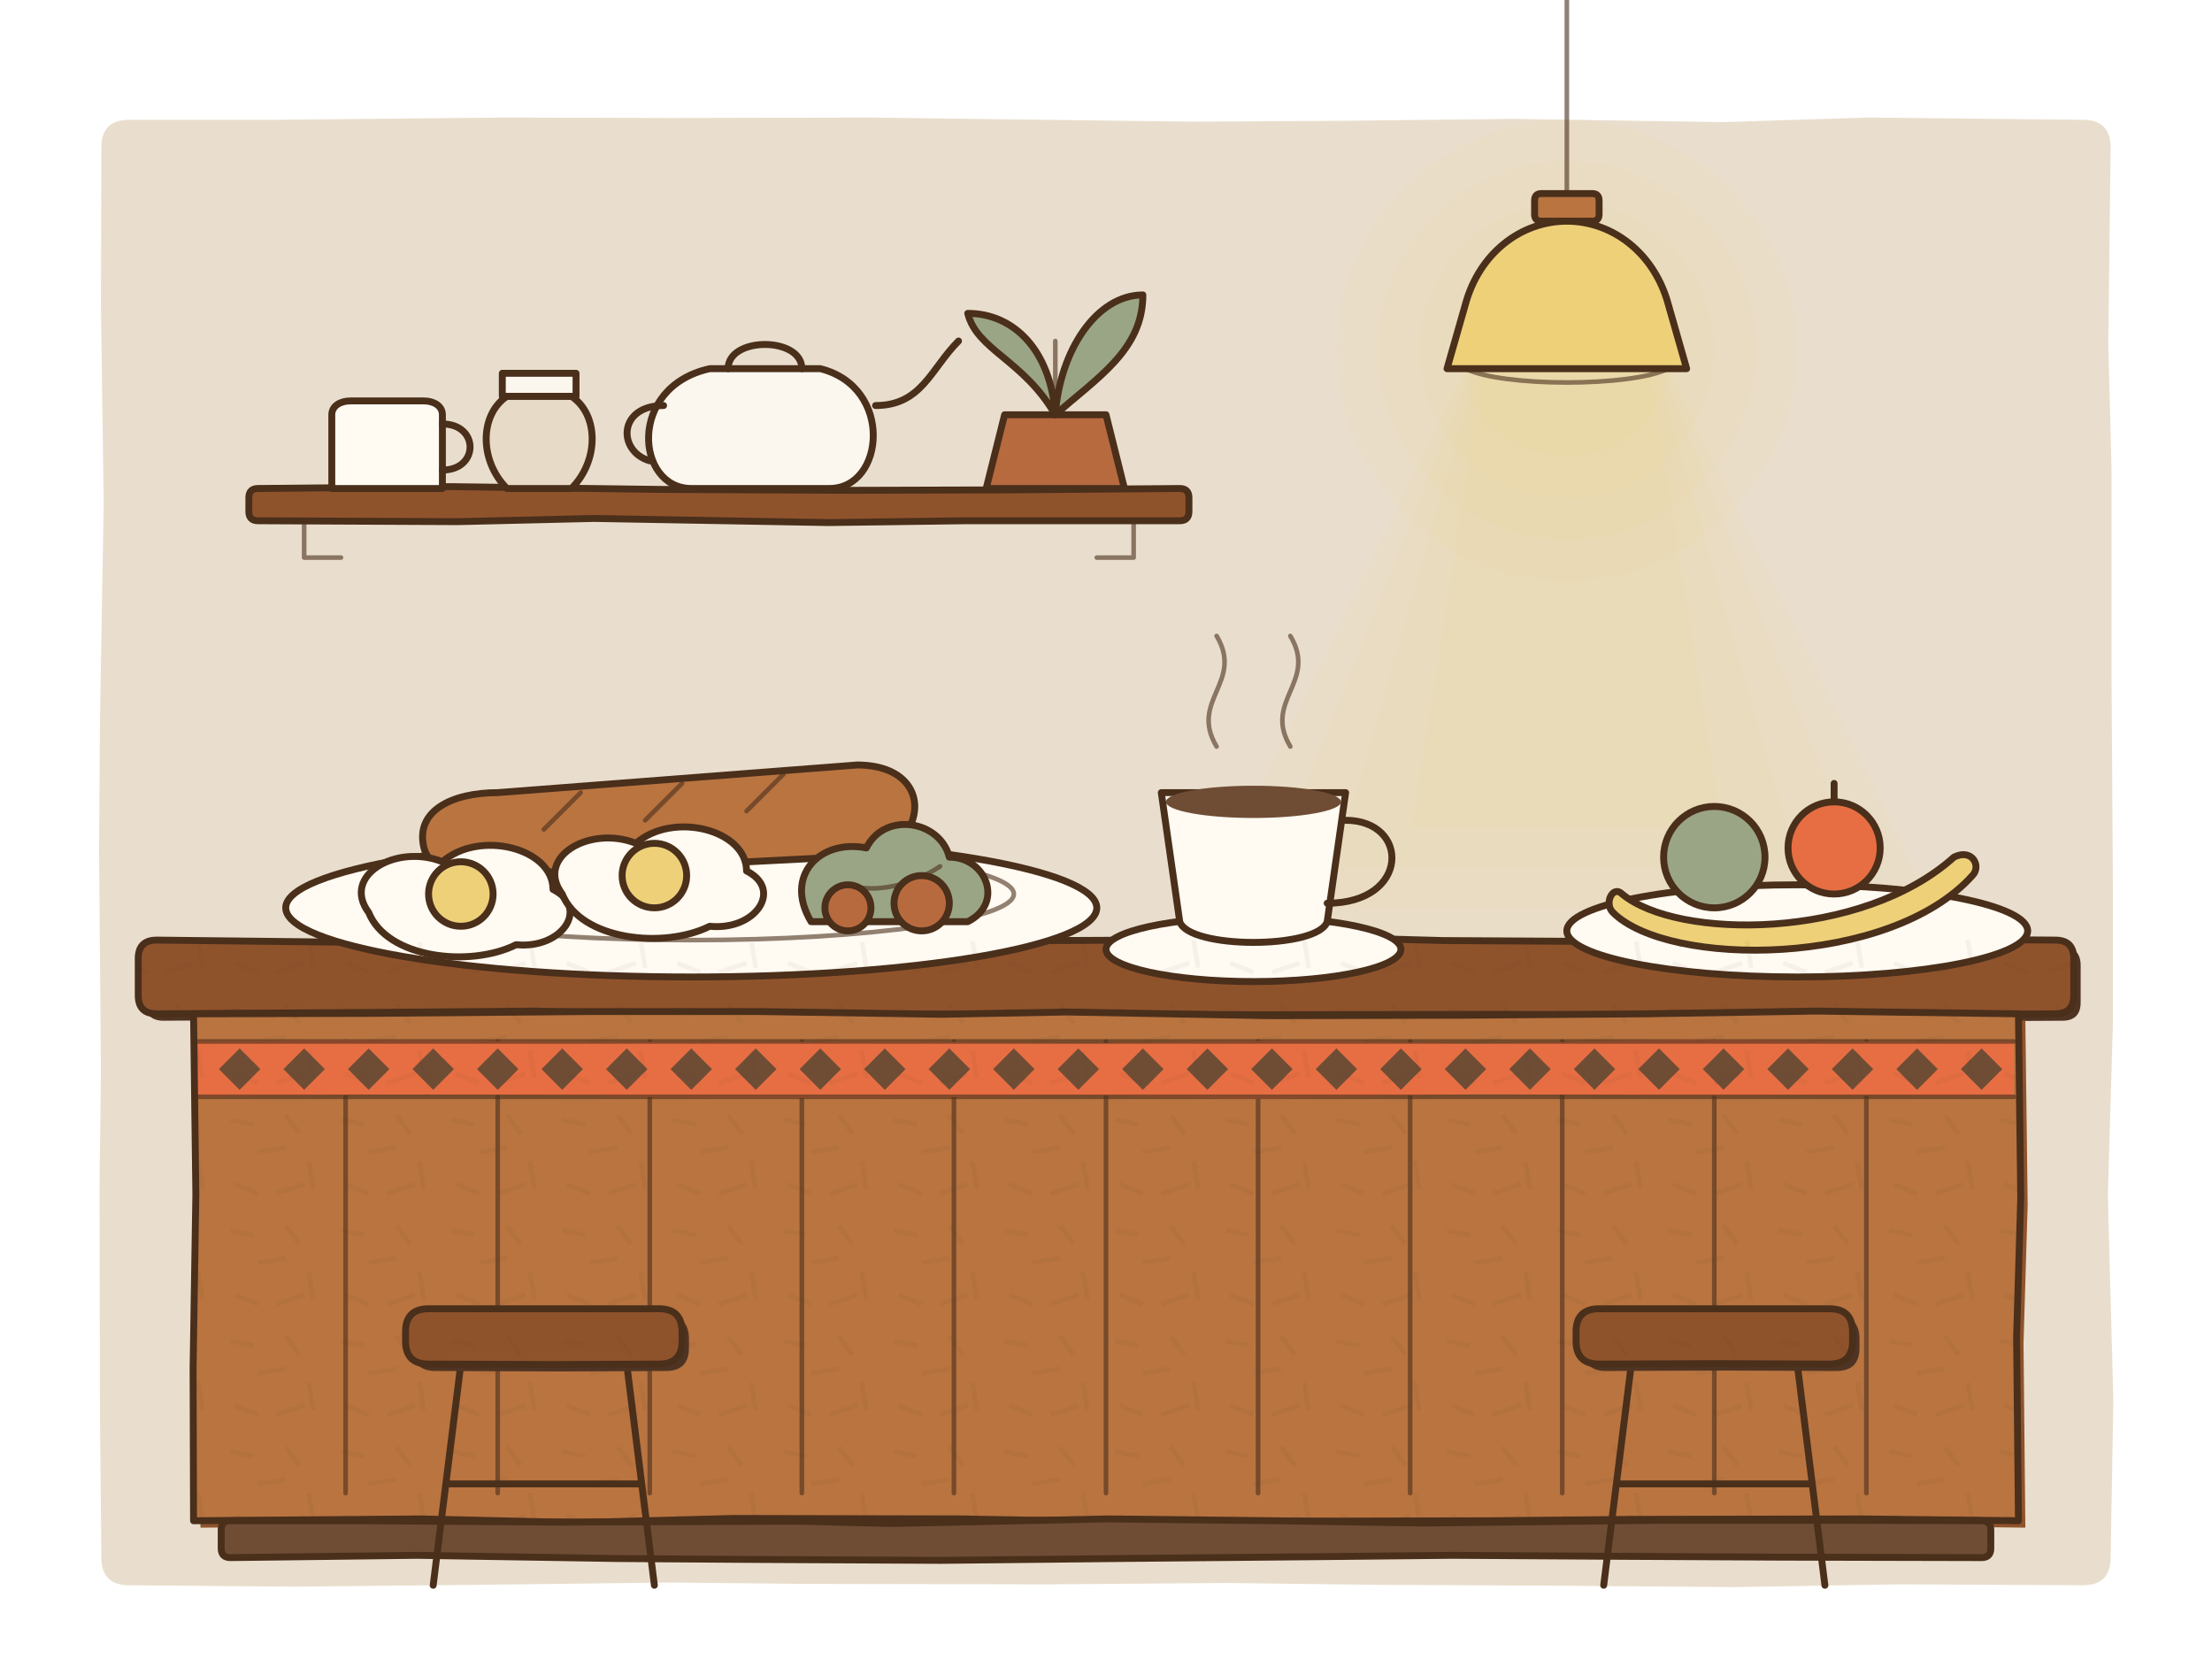
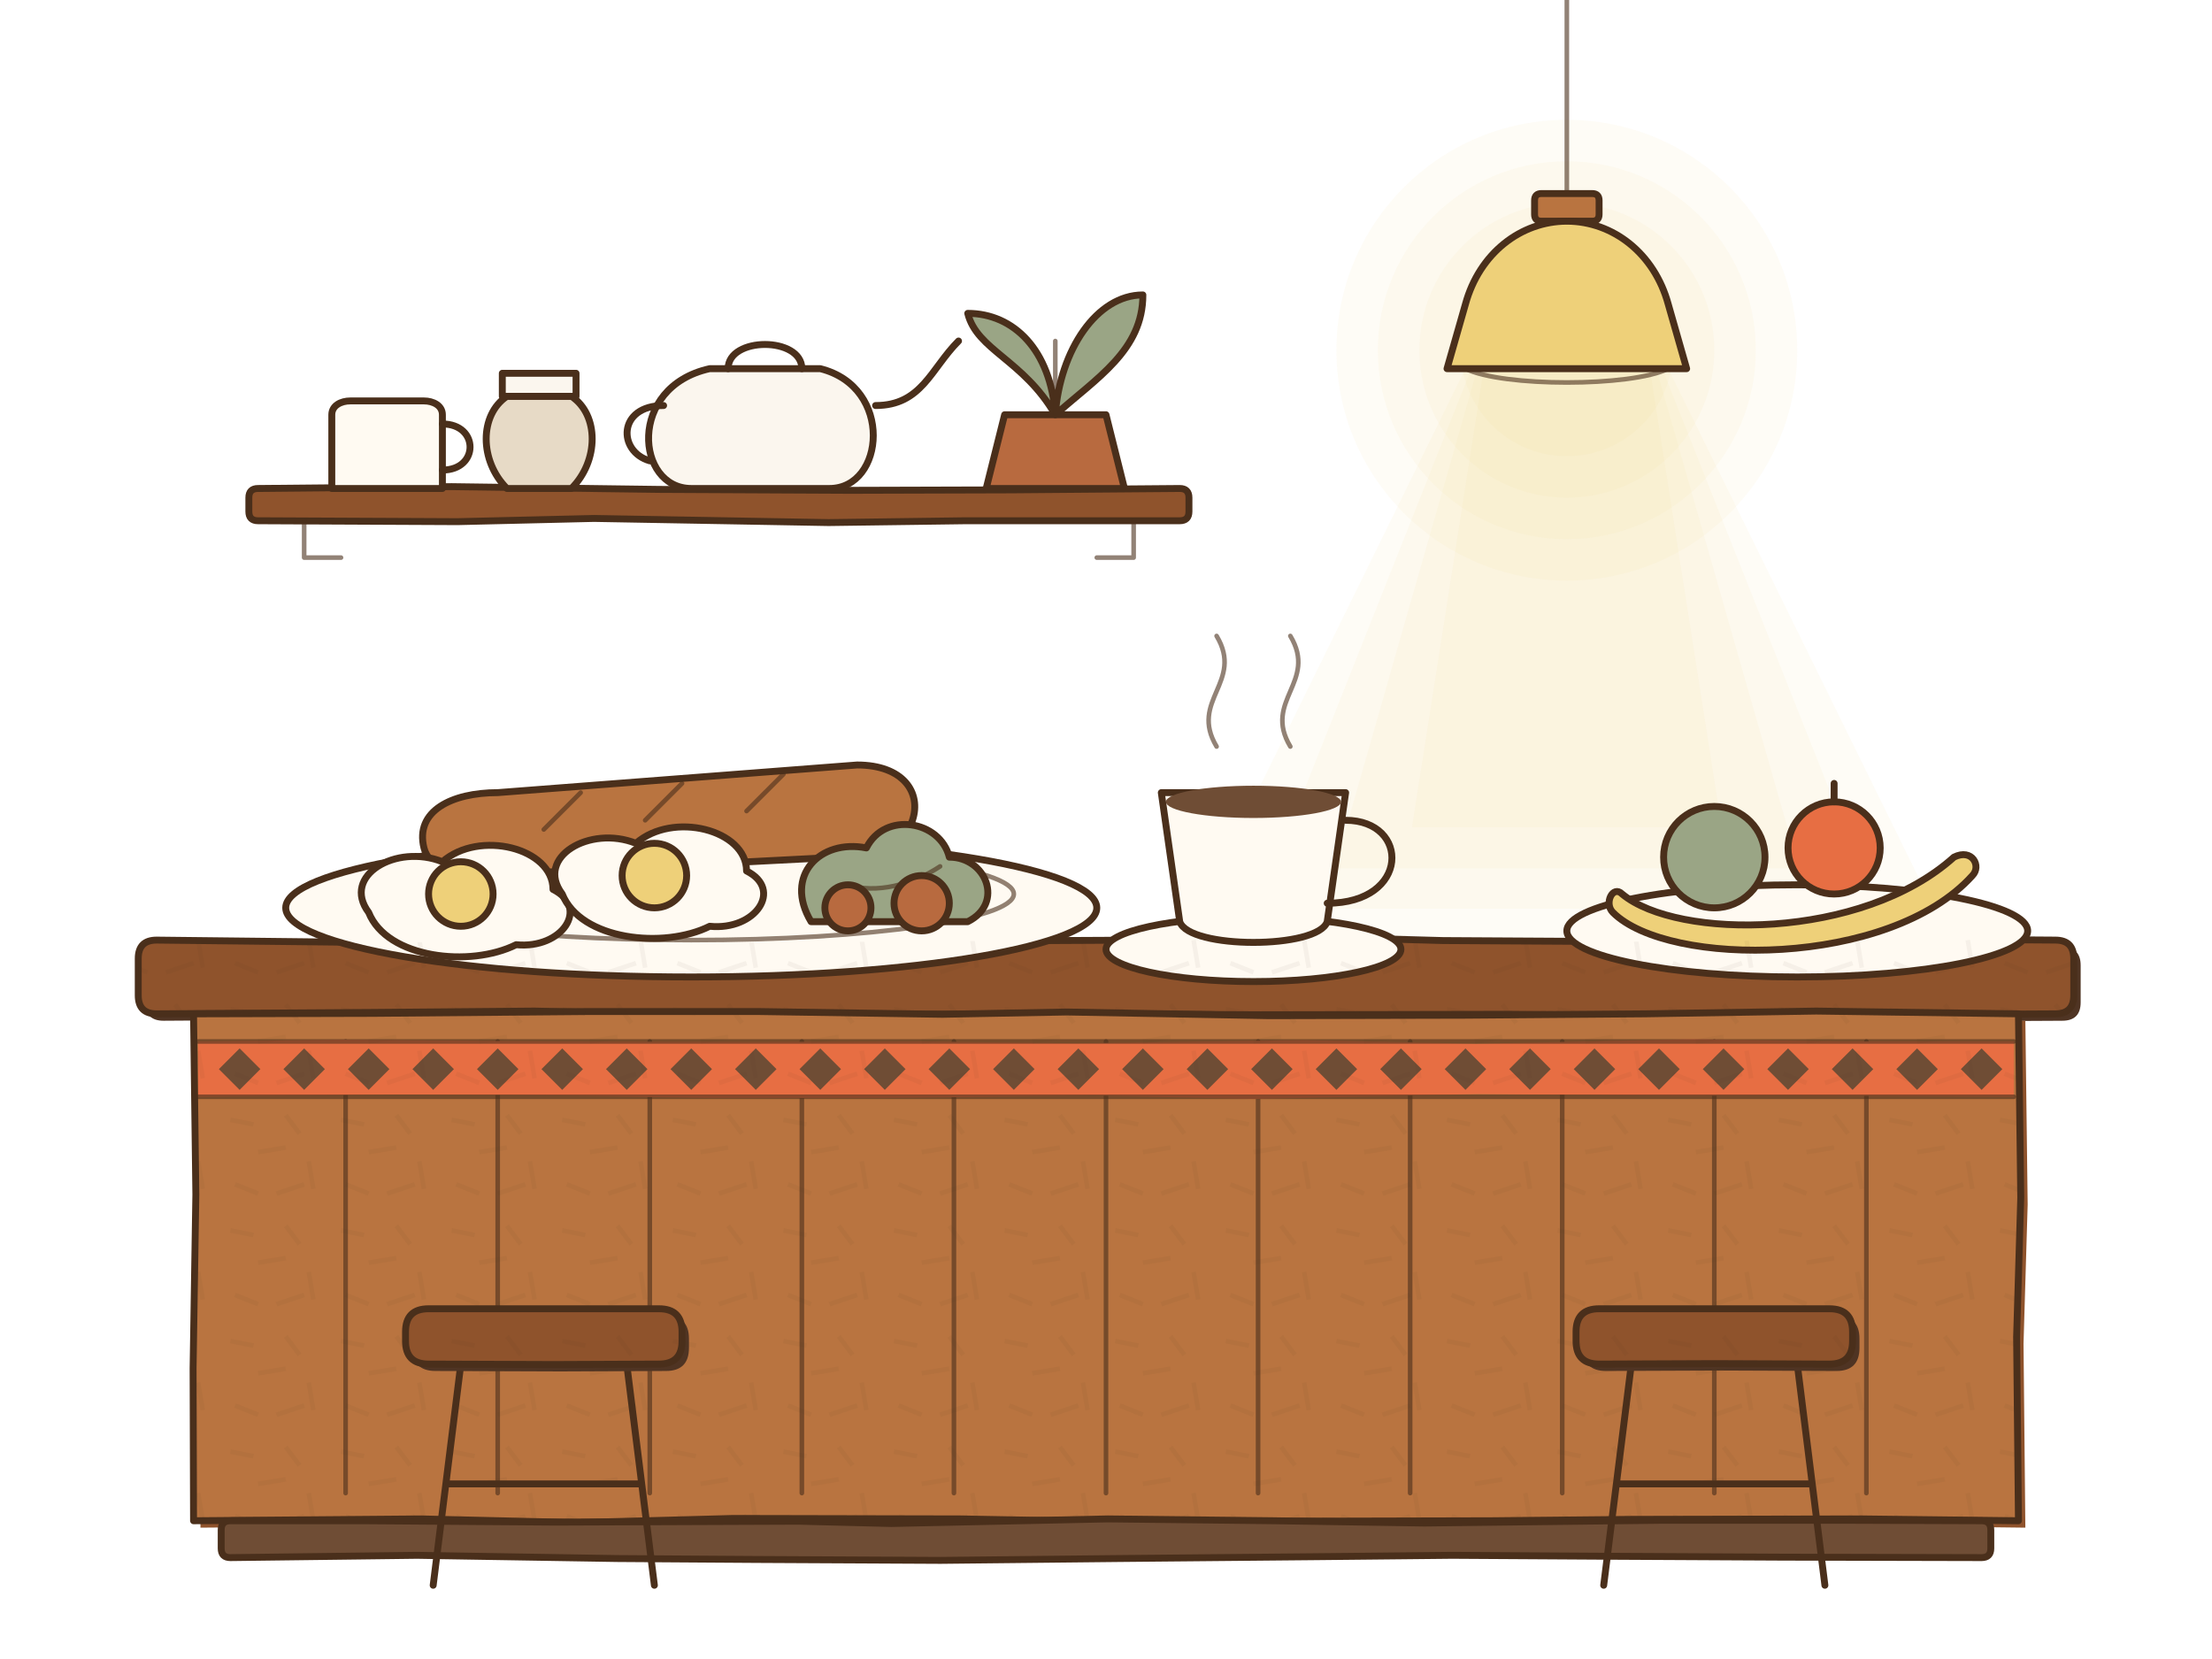
<svg xmlns="http://www.w3.org/2000/svg" viewBox="0 0 480 360" width="480" height="360">
-   <style>.f,.l,.h{stroke:#4a2f1b;stroke-linecap:round;stroke-linejoin:round;vector-effect:non-scaling-stroke}.f,.l{stroke-width:1.5}.l,.h{fill:none}.h{stroke-width:1;stroke-opacity:.6}.s3{fill:#e9decd}.wd,.ew{fill:#8f532c}.p,.lp{fill:#fffaf2}.c{fill:#fbf6ee}.s{fill:#e7dac6}.r{fill:#b86a3f}.g{fill:#9aa585}.w{fill:#b97440}.y{fill:#eed079}.b{fill:#6f4d35}.a{fill:#e76e43}.e{transform:translate(1.5px,1.5px)}.ed{fill:#4f3423}.hl{fill:#eed079;opacity:.07}.fb{fill:none;stroke:#4a2f1b;stroke-opacity:.05}@media (prefers-color-scheme:dark){.f,.l,.h,.fb{stroke:#dccdb6}.s3{fill:#312419}.wd{fill:#5e3219}.p{fill:#3a2b1f}.c{fill:#2c1e13}.s{fill:#3a2c20}.r{fill:#8f5334}.g{fill:#6f7a60}.w{fill:#7d4526}.b{fill:#8a6444}.lp{fill:#d8c59b}.e{transform:translate(0,-1.5px);fill:#8a7444}}</style>
+   <style>.f,.l,.h{stroke:#4a2f1b;stroke-linecap:round;stroke-linejoin:round;vector-effect:non-scaling-stroke}.f,.l{stroke-width:1.5}.l,.h{fill:none}.h{stroke-width:1;stroke-opacity:.6}.wd,.ew{fill:#8f532c}.p,.lp{fill:#fffaf2}.c{fill:#fbf6ee}.s{fill:#e7dac6}.r{fill:#b86a3f}.g{fill:#9aa585}.w{fill:#b97440}.y{fill:#eed079}.b{fill:#6f4d35}.a{fill:#e76e43}.e{transform:translate(1.5px,1.5px)}.ed{fill:#4f3423}.hl{fill:#eed079;opacity:.07}.fb{fill:none;stroke:#4a2f1b;stroke-opacity:.05}@media (prefers-color-scheme:dark){.f,.l,.h,.fb{stroke:#dccdb6}.wd{fill:#5e3219}.p{fill:#3a2b1f}.c{fill:#2c1e13}.s{fill:#3a2c20}.r{fill:#8f5334}.g{fill:#6f7a60}.w{fill:#7d4526}.b{fill:#8a6444}.lp{fill:#d8c59b}.e{transform:translate(0,-1.5px);fill:#8a7444}}</style>
  <defs>
    <pattern id="f" width="24" height="24" patternUnits="userSpaceOnUse">
      <path class="fb" d="M2 3l5 1M14 2l3 4M8 10l6-1M19 12l1 6M3 17l5 2M12 19l6-2" />
    </pattern>
    <clipPath id="k">
      <use href="#q1" />
      <use href="#q2" />
      <use href="#q3" />
      <use href="#q4" />
    </clipPath>
  </defs>
-   <path class="s3" d="M28 26L60 26L109.6 25.5L146.3 25.6L188.9 25.5L218.8 25.9L259.5 26.4L292.4 26.2L328.4 25.8L373.9 26.5L405.6 25.5L452 26Q458 26 458 32L457.5 74.8L458.2 101.6L458.2 146.1L458.5 192.9L458.5 222.2L457.4 259.5L458.6 304L458 338Q458 344 452 344L412.3 343.8L376.5 344.4L338.4 344.1L298.1 343.9L266.2 343.5L227.6 343.8L174.9 343.7L145.3 343.4L104.3 343.9L63.7 344.3L28 344Q22 344 22 338L21.7 308.3L21.6 257.2L21.9 232.6L21.5 184.5L21.7 155.9L22.5 109.2L21.9 66.1L22 32Q22 26 28 26Z" />
  <path class="wd f" d="M56 106L98 105.6L143.1 106.2L184.5 106.4L219.4 106.3L256 106Q258 106 258 108L258 111Q258 113 256 113L209.6 113L179.8 113.4L128.9 112.5L99.3 113.2L56 113Q54 113 54 111L54 108Q54 106 56 106Z" />
  <path class="h" d="M66 113v8h8M246 113v8h-8" />
  <path class="p f" d="M72 106V90C72 88 74 87 76 87H92C94 87 96 88 96 90V106Z" />
  <path class="l" d="M96 92C104 92 104 102 96 102" />
  <path class="c f" d="M150 106C138 106 136 84 154 80H178C194 84 192 106 180 106Z" />
  <path class="l" d="M190 88C200 88 202 80 208 74" />
  <path class="l" d="M144 88C134 88 134 98 141 100" />
  <path class="l" d="M158 80C158 73 174 73 174 80" />
  <path class="s f" d="M110 106C104 100 104 90 110 86H124C130 90 130 100 124 106Z" />
  <path class="c f" d="M109 86H125V81H109Z" />
  <path class="r f" d="M214 106 218 90H240L244 106Z" />
  <path class="g f" d="M229 90C222 78 212 76 210 68C220 68 228 76 229 90C230 76 238 64 248 64C248 76 238 82 229 90Z" />
  <path class="h" d="M229 90V74" />
  <path class="hl" d="M318 80H362L424 206H256Z" />
  <path class="hl" d="M319.3 80H360.7L407.2 197.2H272.8Z" />
  <path class="hl" d="M320.6 80H359.4L390.4 188.4H289.6Z" />
  <path class="hl" d="M322 80H358L373.6 179.5H306.4Z" />
  <circle class="hl" cx="340" cy="76" r="50" />
  <circle class="hl" cx="340" cy="76" r="41" />
  <circle class="hl" cx="340" cy="76" r="32" />
  <circle class="hl" cx="340" cy="76" r="23" />
  <path class="h" d="M340 0V44" />
  <path class="w f" d="M334.5 42L345.5 42Q347 42 347 43.5L347 46.5Q347 48 345.5 48L334.5 48Q333 48 333 46.5L333 43.5Q333 42 334.5 42Z" />
  <path class="y f" d="M314 80 318 66C321 55 330 48 340 48C350 48 359 55 362 66L366 80Z" />
  <path class="h" d="M318 80C326 84 354 84 362 80" />
  <path class="e ed" d="M34 204L78.9 204.5L118.2 204.4L156.8 204.6L209 204.2L248.8 204L287.7 203.4L313.1 204.1L365.4 204.4L403.4 203.7L446 204Q450 204 450 208L450 216Q450 220 446 220L408.6 220.2L372.7 220.5L327.1 220.1L273.5 220.2L234 220L197.8 220.1L155.5 220.3L116 219.4L80.6 219.7L34 220Q30 220 30 216L30 208Q30 204 34 204Z" />
  <path id="q1" class="wd f" d="M34 204L78.9 204.5L118.2 204.4L156.8 204.6L209 204.2L248.8 204L287.7 203.4L313.1 204.1L365.4 204.4L403.4 203.7L446 204Q450 204 450 208L450 216Q450 220 446 220L408.6 220.2L372.7 220.5L327.1 220.1L273.5 220.2L234 220L197.8 220.1L155.5 220.3L116 219.4L80.6 219.7L34 220Q30 220 30 216L30 208Q30 204 34 204Z" />
  <path class="e ew" d="M42 220L80.7 219.9L127.6 219.5L164.6 219.5L204.5 220.1L231.5 219.6L275.4 220.4L317.9 220.3L357 220L394.1 219.4L438 220L438.5 259.9L437.6 290.1L438 330L404 329.6L354.2 329.7L323.7 330L281.8 330.1L241.6 330.2L208.4 329.6L159.1 329.5L125.3 330.4L91.4 329.6L42 330L41.9 296.9L42.5 259.2Z" />
  <path id="q2" class="w f" d="M42 220L80.7 219.9L127.6 219.5L164.6 219.5L204.5 220.1L231.5 219.6L275.4 220.4L317.9 220.3L357 220L394.1 219.4L438 220L438.5 259.9L437.6 290.1L438 330L404 329.6L354.2 329.7L323.7 330L281.8 330.1L241.6 330.2L208.4 329.6L159.1 329.5L125.3 330.4L91.4 329.6L42 330L41.9 296.9L42.5 259.2Z" />
  <path class="h" d="M75 226V324M108 226V324M141 226V324M174 226V324M207 226V324M240 226V324M273 226V324M306 226V324M339 226V324M372 226V324M405 226V324" />
  <path class="b f" d="M50 330L79 330L120.7 330.3L173.2 330.1L193.4 330.6L240.4 329.6L276.4 330L309.1 330.5L360.4 329.9L401 329.9L430 330Q432 330 432 332L432 336Q432 338 430 338L386.9 337.9L348.4 337.7L315.1 337.5L285.5 337.8L242.5 338.2L204.1 338.6L164.1 338.4L133.9 338.2L90.5 337.5L50 338Q48 338 48 336L48 332Q48 330 50 330Z" />
  <path class="a" d="M43 226L74.1 225.6L119.4 226L164.1 226.1L200.5 226L233.3 226.4L282.7 225.7L320.1 226.5L367.4 225.5L400 226L437 226L437 238L388.8 237.7L365.1 237.8L320.7 237.4L271.4 238.5L237.3 237.7L191.2 238.3L154.5 238.3L121.3 237.7L85.8 237.5L43 238Z" />
  <path class="b" d="M52 227.5l4.5 4.5-4.5 4.5-4.5-4.5ZM66 227.5l4.5 4.5-4.5 4.5-4.5-4.5ZM80 227.5l4.5 4.5-4.5 4.5-4.5-4.5ZM94 227.5l4.5 4.5-4.5 4.5-4.5-4.5ZM108 227.5l4.5 4.5-4.5 4.5-4.5-4.5ZM122 227.5l4.5 4.5-4.5 4.5-4.5-4.5ZM136 227.5l4.5 4.5-4.5 4.5-4.5-4.5ZM150 227.5l4.5 4.5-4.5 4.5-4.5-4.5ZM164 227.5l4.5 4.5-4.5 4.5-4.5-4.5ZM178 227.5l4.5 4.5-4.5 4.5-4.5-4.5ZM192 227.5l4.5 4.5-4.5 4.5-4.5-4.5ZM206 227.5l4.5 4.5-4.5 4.5-4.5-4.5ZM220 227.5l4.5 4.5-4.5 4.5-4.5-4.5ZM234 227.5l4.5 4.5-4.5 4.5-4.5-4.5ZM248 227.5l4.5 4.5-4.5 4.5-4.5-4.5ZM262 227.5l4.5 4.5-4.5 4.5-4.5-4.5ZM276 227.5l4.5 4.5-4.5 4.5-4.5-4.5ZM290 227.5l4.5 4.5-4.5 4.5-4.5-4.5ZM304 227.5l4.5 4.5-4.5 4.5-4.5-4.5ZM318 227.5l4.5 4.5-4.5 4.5-4.5-4.5ZM332 227.5l4.5 4.5-4.5 4.5-4.5-4.5ZM346 227.5l4.5 4.5-4.5 4.5-4.5-4.5ZM360 227.5l4.5 4.5-4.5 4.5-4.5-4.5ZM374 227.5l4.5 4.5-4.5 4.5-4.5-4.5ZM388 227.5l4.5 4.5-4.5 4.5-4.5-4.5ZM402 227.5l4.5 4.5-4.5 4.5-4.5-4.5ZM416 227.5l4.5 4.5-4.5 4.5-4.5-4.5ZM430 227.5l4.5 4.5-4.5 4.5-4.5-4.5Z" />
  <path class="h" d="M43 226H437M43 238H437" />
  <ellipse class="lp f" cx="150" cy="197" rx="88" ry="15" />
  <ellipse class="h" cx="150" cy="194" rx="70" ry="10" />
  <path class="w f" d="M92 184C90 176 98 172 108 172L186 166C196 166 200 172 198 178C196 184 190 186 182 186L104 190C98 190 93 188 92 184Z" />
  <path class="h" d="M118 180 126 172M140 178 148 170M162 176 170 168" />
  <path class="lp f" d="M80 198C74 190 86 183 96 187C104 180 120 184 120 193C128 197 122 206 112 205C102 210 84 208 80 198Z" />
  <circle class="y f" cx="100" cy="194" r="7" />
  <path class="lp f" d="M122 194C116 186 128 179 138 183C146 176 162 180 162 189C170 193 164 202 154 201C144 206 126 204 122 194Z" />
  <circle class="y f" cx="142" cy="190" r="7" />
  <path class="g f" d="M176 200C170 190 178 182 188 184C192 176 204 178 206 186C214 186 218 196 210 200Z" />
  <path class="h" d="M184 192C190 194 198 192 204 188" />
  <circle class="r f" cx="200" cy="196" r="6" />
  <circle class="r f" cx="184" cy="197" r="5" />
  <ellipse class="lp f" cx="272" cy="206" rx="32" ry="7" />
  <path class="lp f" d="M252 172H292L288 200C286 206 258 206 256 200Z" />
  <ellipse class="b" cx="272" cy="174" rx="19" ry="3.5" />
  <path class="l" d="M292 178C306 178 306 196 288 196" />
  <path class="h" d="M264 162C258 152 270 148 264 138M280 162C274 152 286 148 280 138" />
  <ellipse class="lp f" cx="390" cy="202" rx="50" ry="10" />
  <path class="y f" d="M352 194C364 204 404 204 424 186C428 184 430 188 428 190C410 210 362 210 350 198C348 196 350 192 352 194Z" />
  <circle class="g f" cx="372" cy="186" r="11" />
  <circle class="a f" cx="398" cy="184" r="10" />
  <path class="l" d="M398 174V170" />
  <path class="l" d="M100 296 94 344M136 296 142 344M97 322H139" />
  <path class="e ed" d="M93 284L123.8 284L143 284Q148 284 148 289L148 291Q148 296 143 296L120.2 296.1L93 296Q88 296 88 291L88 289Q88 284 93 284Z" />
  <path id="q3" class="wd f" d="M93 284L123.8 284L143 284Q148 284 148 289L148 291Q148 296 143 296L120.2 296.1L93 296Q88 296 88 291L88 289Q88 284 93 284Z" />
  <path class="l" d="M354 296 348 344M390 296 396 344M351 322H393" />
  <path class="e ed" d="M347 284L373.8 284L397 284Q402 284 402 289L402 291Q402 296 397 296L372.1 295.9L347 296Q342 296 342 291L342 289Q342 284 347 284Z" />
  <path id="q4" class="wd f" d="M347 284L373.8 284L397 284Q402 284 402 289L402 291Q402 296 397 296L372.1 295.9L347 296Q342 296 342 291L342 289Q342 284 347 284Z" />
  <rect x="0" y="0" width="480" height="360" fill="url(#f)" clip-path="url(#k)" />
</svg>
